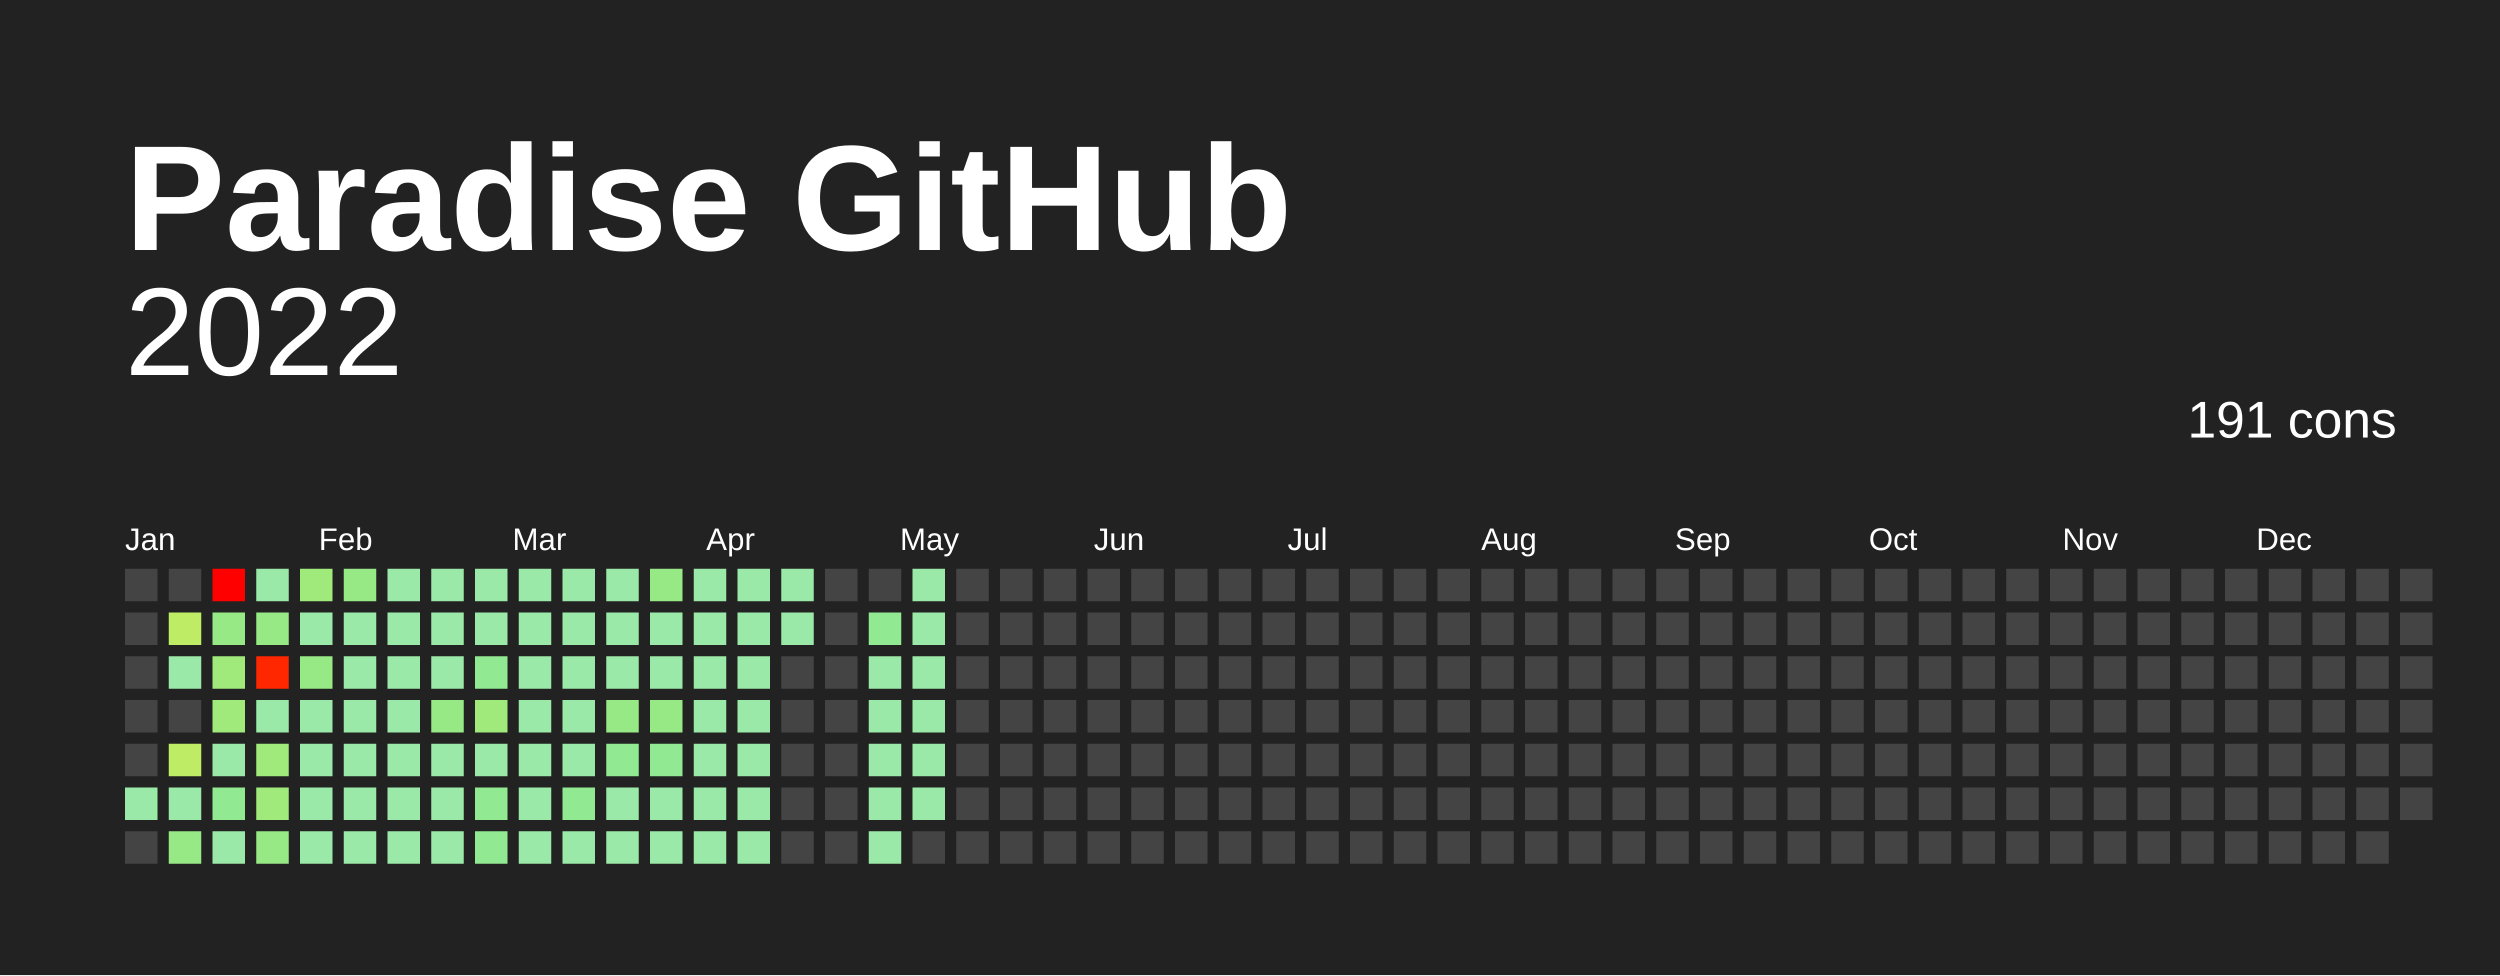
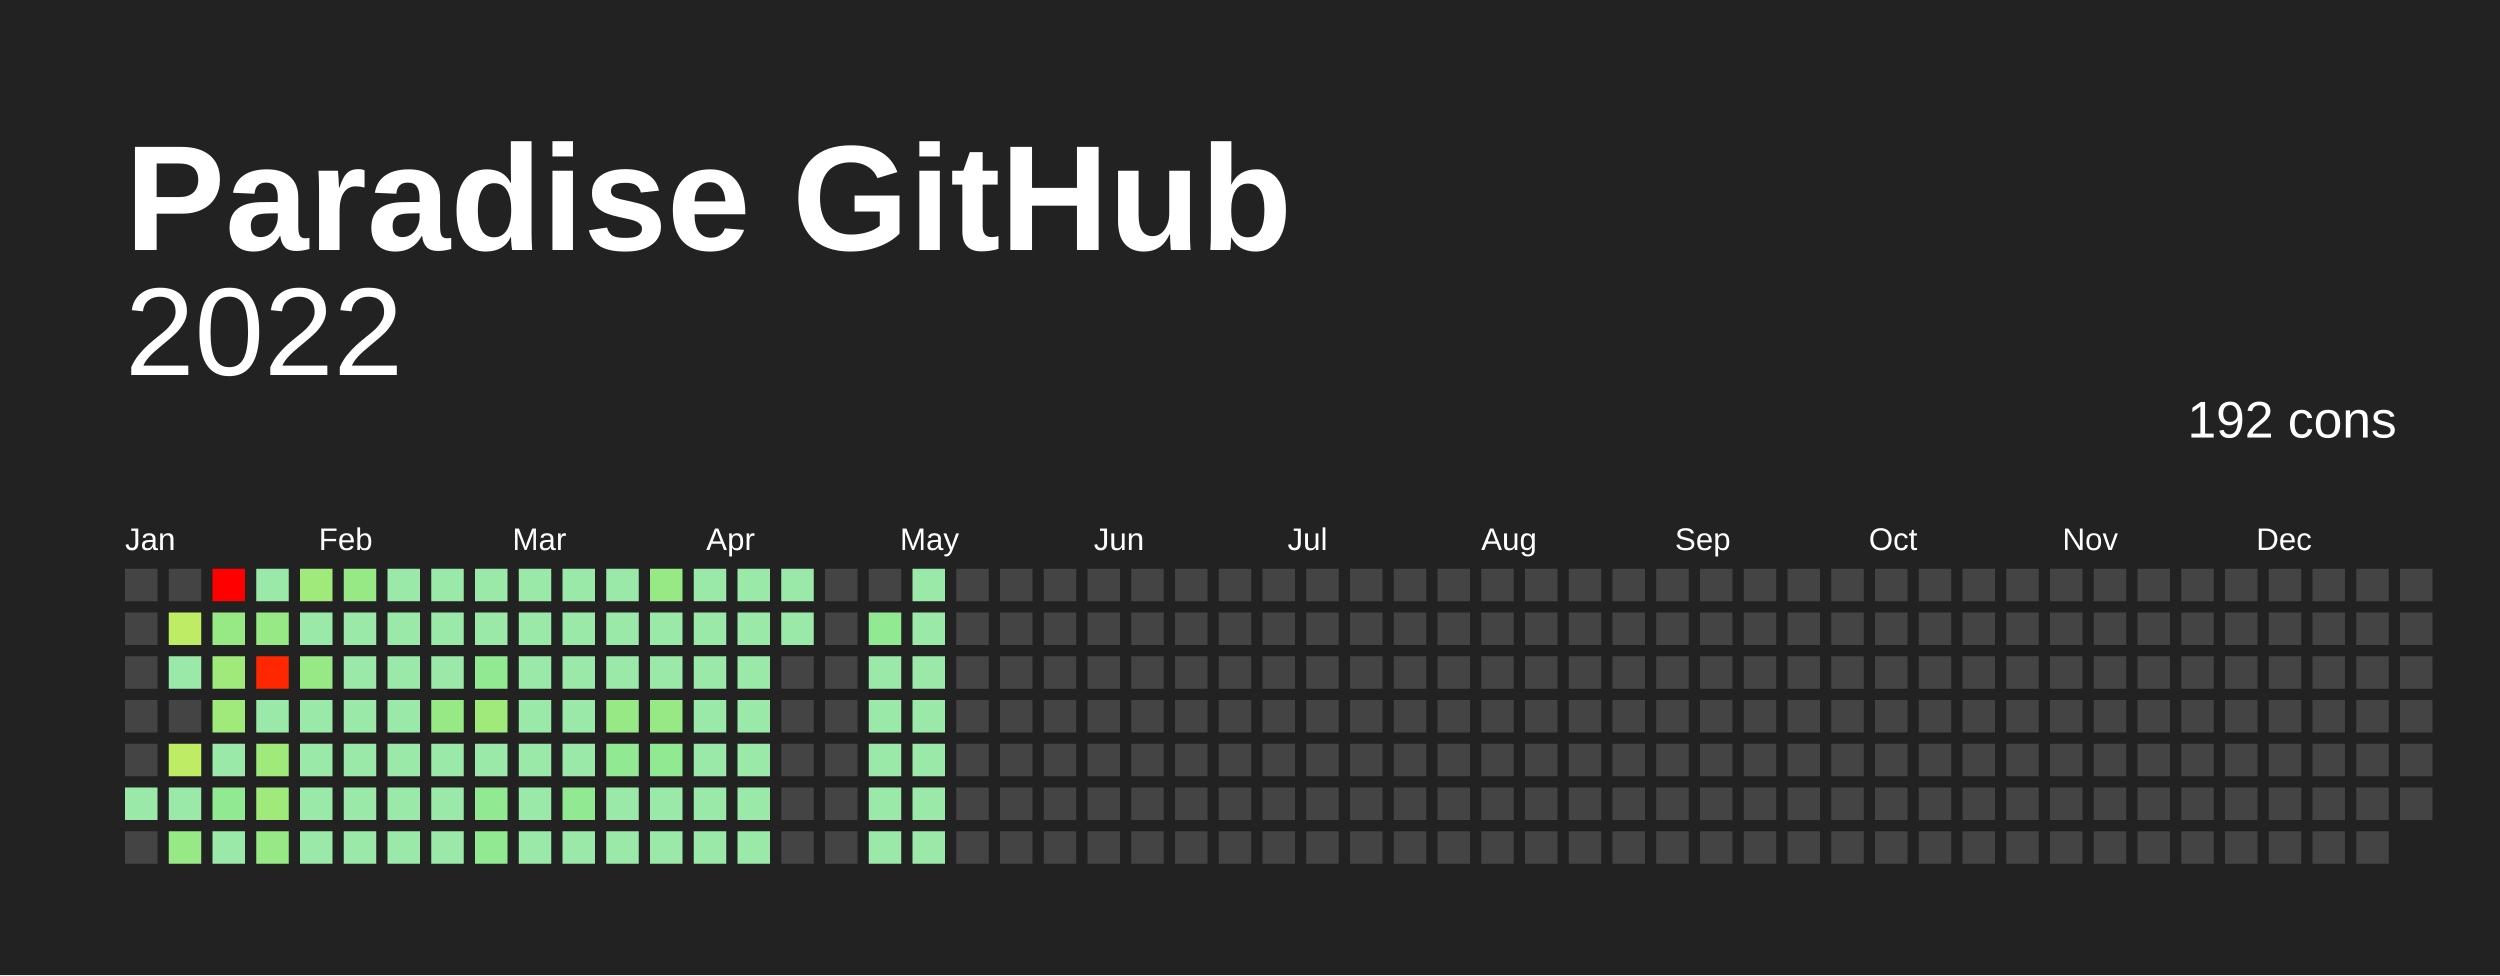
<svg xmlns="http://www.w3.org/2000/svg" baseProfile="full" height="78mm" version="1.1" viewBox="0,0,200,78" width="200mm">
  <defs />
  <rect fill="#222222" height="78" width="200" x="0" y="0" />
  <text fill="#FFFFFF" style="font-size:12px; font-family:Arial; font-weight:bold;" x="10" y="20">Paradise GitHub</text>
  <text alignment-baseline="hanging" fill="#FFFFFF" style="font-size:10.0px; font-family:Arial;" x="10" y="30">2022</text>
-   <text alignment-baseline="hanging" fill="#FFFFFF" style="font-size:4.125px; font-family:Arial;" x="175" y="35">191 cons</text>
+   <text alignment-baseline="hanging" fill="#FFFFFF" style="font-size:4.125px; font-family:Arial;" x="175" y="35">192 cons</text>
  <text fill="#FFFFFF" style="font-size:2.5px; font-family:Arial" x="10.0" y="44">Jan</text>
  <text fill="#FFFFFF" style="font-size:2.5px; font-family:Arial" x="25.5" y="44">Feb</text>
  <text fill="#FFFFFF" style="font-size:2.5px; font-family:Arial" x="41.0" y="44">Mar</text>
  <text fill="#FFFFFF" style="font-size:2.5px; font-family:Arial" x="56.5" y="44">Apr</text>
  <text fill="#FFFFFF" style="font-size:2.5px; font-family:Arial" x="72.0" y="44">May</text>
  <text fill="#FFFFFF" style="font-size:2.5px; font-family:Arial" x="87.5" y="44">Jun</text>
  <text fill="#FFFFFF" style="font-size:2.5px; font-family:Arial" x="103.0" y="44">Jul</text>
  <text fill="#FFFFFF" style="font-size:2.5px; font-family:Arial" x="118.5" y="44">Aug</text>
  <text fill="#FFFFFF" style="font-size:2.5px; font-family:Arial" x="134.0" y="44">Sep</text>
  <text fill="#FFFFFF" style="font-size:2.5px; font-family:Arial" x="149.5" y="44">Oct</text>
  <text fill="#FFFFFF" style="font-size:2.5px; font-family:Arial" x="165.0" y="44">Nov</text>
  <text fill="#FFFFFF" style="font-size:2.5px; font-family:Arial" x="180.5" y="44">Dec</text>
  <rect fill="#444444" height="2.6" width="2.6" x="10.0" y="45.5" />
  <rect fill="#444444" height="2.6" width="2.6" x="10.0" y="49.0" />
  <rect fill="#444444" height="2.6" width="2.6" x="10.0" y="52.5" />
  <rect fill="#444444" height="2.6" width="2.6" x="10.0" y="56.0" />
  <rect fill="#444444" height="2.6" width="2.6" x="10.0" y="59.5" />
  <rect fill="#9be9a8" height="2.6" width="2.6" x="10.0" y="63.0" />
  <rect fill="#444444" height="2.6" width="2.6" x="10.0" y="66.5" />
  <rect fill="#444444" height="2.6" width="2.6" x="13.5" y="45.5" />
  <rect fill="#bfec65" height="2.6" width="2.6" x="13.5" y="49.0" />
  <rect fill="#9be9a8" height="2.6" width="2.6" x="13.5" y="52.5" />
  <rect fill="#444444" height="2.6" width="2.6" x="13.5" y="56.0" />
  <rect fill="#bfec65" height="2.6" width="2.6" x="13.5" y="59.5" />
  <rect fill="#9be9a8" height="2.6" width="2.6" x="13.5" y="63.0" />
  <rect fill="#97e986" height="2.6" width="2.6" x="13.5" y="66.5" />
  <rect fill="red" height="2.6" width="2.6" x="17.0" y="45.5" />
  <rect fill="#97e986" height="2.6" width="2.6" x="17.0" y="49.0" />
  <rect fill="#a0ea7b" height="2.6" width="2.6" x="17.0" y="52.5" />
  <rect fill="#a0ea7b" height="2.6" width="2.6" x="17.0" y="56.0" />
  <rect fill="#9be9a8" height="2.6" width="2.6" x="17.0" y="59.5" />
  <rect fill="#91e991" height="2.6" width="2.6" x="17.0" y="63.0" />
  <rect fill="#9be9a8" height="2.6" width="2.6" x="17.0" y="66.5" />
  <rect fill="#9be9a8" height="2.6" width="2.6" x="20.5" y="45.5" />
  <rect fill="#97e986" height="2.6" width="2.6" x="20.5" y="49.0" />
  <rect fill="#ff2700" height="2.6" width="2.6" x="20.5" y="52.5" />
  <rect fill="#9be9a8" height="2.6" width="2.6" x="20.5" y="56.0" />
  <rect fill="#a0ea7b" height="2.6" width="2.6" x="20.5" y="59.5" />
  <rect fill="#a0ea7b" height="2.6" width="2.6" x="20.5" y="63.0" />
  <rect fill="#97e986" height="2.6" width="2.6" x="20.5" y="66.5" />
  <rect fill="#a0ea7b" height="2.6" width="2.6" x="24.0" y="45.5" />
  <rect fill="#9be9a8" height="2.6" width="2.6" x="24.0" y="49.0" />
  <rect fill="#97e986" height="2.6" width="2.6" x="24.0" y="52.5" />
  <rect fill="#9be9a8" height="2.6" width="2.6" x="24.0" y="56.0" />
  <rect fill="#9be9a8" height="2.6" width="2.6" x="24.0" y="59.5" />
  <rect fill="#9be9a8" height="2.6" width="2.6" x="24.0" y="63.0" />
  <rect fill="#9be9a8" height="2.6" width="2.6" x="24.0" y="66.5" />
  <rect fill="#97e986" height="2.6" width="2.6" x="27.5" y="45.5" />
  <rect fill="#9be9a8" height="2.6" width="2.6" x="27.5" y="49.0" />
  <rect fill="#9be9a8" height="2.6" width="2.6" x="27.5" y="52.5" />
  <rect fill="#9be9a8" height="2.6" width="2.6" x="27.5" y="56.0" />
  <rect fill="#9be9a8" height="2.6" width="2.6" x="27.5" y="59.5" />
  <rect fill="#9be9a8" height="2.6" width="2.6" x="27.5" y="63.0" />
  <rect fill="#9be9a8" height="2.6" width="2.6" x="27.5" y="66.5" />
  <rect fill="#9be9a8" height="2.6" width="2.6" x="31.0" y="45.5" />
  <rect fill="#9be9a8" height="2.6" width="2.6" x="31.0" y="49.0" />
  <rect fill="#9be9a8" height="2.6" width="2.6" x="31.0" y="52.5" />
  <rect fill="#9be9a8" height="2.6" width="2.6" x="31.0" y="56.0" />
  <rect fill="#9be9a8" height="2.6" width="2.6" x="31.0" y="59.5" />
  <rect fill="#9be9a8" height="2.6" width="2.6" x="31.0" y="63.0" />
  <rect fill="#9be9a8" height="2.6" width="2.6" x="31.0" y="66.5" />
  <rect fill="#9be9a8" height="2.6" width="2.6" x="34.5" y="45.5" />
  <rect fill="#9be9a8" height="2.6" width="2.6" x="34.5" y="49.0" />
  <rect fill="#9be9a8" height="2.6" width="2.6" x="34.5" y="52.5" />
  <rect fill="#97e986" height="2.6" width="2.6" x="34.5" y="56.0" />
  <rect fill="#9be9a8" height="2.6" width="2.6" x="34.5" y="59.5" />
  <rect fill="#9be9a8" height="2.6" width="2.6" x="34.5" y="63.0" />
  <rect fill="#9be9a8" height="2.6" width="2.6" x="34.5" y="66.5" />
  <rect fill="#9be9a8" height="2.6" width="2.6" x="38.0" y="45.5" />
  <rect fill="#9be9a8" height="2.6" width="2.6" x="38.0" y="49.0" />
  <rect fill="#91e991" height="2.6" width="2.6" x="38.0" y="52.5" />
  <rect fill="#a0ea7b" height="2.6" width="2.6" x="38.0" y="56.0" />
  <rect fill="#9be9a8" height="2.6" width="2.6" x="38.0" y="59.5" />
  <rect fill="#91e991" height="2.6" width="2.6" x="38.0" y="63.0" />
  <rect fill="#91e991" height="2.6" width="2.6" x="38.0" y="66.5" />
  <rect fill="#9be9a8" height="2.6" width="2.6" x="41.5" y="45.5" />
  <rect fill="#9be9a8" height="2.6" width="2.6" x="41.5" y="49.0" />
  <rect fill="#9be9a8" height="2.6" width="2.6" x="41.5" y="52.5" />
  <rect fill="#9be9a8" height="2.6" width="2.6" x="41.5" y="56.0" />
  <rect fill="#9be9a8" height="2.6" width="2.6" x="41.5" y="59.5" />
  <rect fill="#9be9a8" height="2.6" width="2.6" x="41.5" y="63.0" />
  <rect fill="#9be9a8" height="2.6" width="2.6" x="41.5" y="66.5" />
  <rect fill="#9be9a8" height="2.6" width="2.6" x="45.0" y="45.5" />
  <rect fill="#9be9a8" height="2.6" width="2.6" x="45.0" y="49.0" />
  <rect fill="#9be9a8" height="2.6" width="2.6" x="45.0" y="52.5" />
  <rect fill="#9be9a8" height="2.6" width="2.6" x="45.0" y="56.0" />
  <rect fill="#9be9a8" height="2.6" width="2.6" x="45.0" y="59.5" />
  <rect fill="#91e991" height="2.6" width="2.6" x="45.0" y="63.0" />
  <rect fill="#9be9a8" height="2.6" width="2.6" x="45.0" y="66.5" />
  <rect fill="#9be9a8" height="2.6" width="2.6" x="48.5" y="45.5" />
  <rect fill="#9be9a8" height="2.6" width="2.6" x="48.5" y="49.0" />
  <rect fill="#9be9a8" height="2.6" width="2.6" x="48.5" y="52.5" />
  <rect fill="#97e986" height="2.6" width="2.6" x="48.5" y="56.0" />
  <rect fill="#91e991" height="2.6" width="2.6" x="48.5" y="59.5" />
  <rect fill="#9be9a8" height="2.6" width="2.6" x="48.5" y="63.0" />
  <rect fill="#9be9a8" height="2.6" width="2.6" x="48.5" y="66.5" />
  <rect fill="#97e986" height="2.6" width="2.6" x="52.0" y="45.5" />
  <rect fill="#9be9a8" height="2.6" width="2.6" x="52.0" y="49.0" />
  <rect fill="#9be9a8" height="2.6" width="2.6" x="52.0" y="52.5" />
  <rect fill="#97e986" height="2.6" width="2.6" x="52.0" y="56.0" />
  <rect fill="#91e991" height="2.6" width="2.6" x="52.0" y="59.5" />
  <rect fill="#9be9a8" height="2.6" width="2.6" x="52.0" y="63.0" />
  <rect fill="#9be9a8" height="2.6" width="2.6" x="52.0" y="66.5" />
  <rect fill="#9be9a8" height="2.6" width="2.6" x="55.5" y="45.5" />
  <rect fill="#9be9a8" height="2.6" width="2.6" x="55.5" y="49.0" />
  <rect fill="#9be9a8" height="2.6" width="2.6" x="55.5" y="52.5" />
  <rect fill="#9be9a8" height="2.6" width="2.6" x="55.5" y="56.0" />
  <rect fill="#9be9a8" height="2.6" width="2.6" x="55.5" y="59.5" />
  <rect fill="#9be9a8" height="2.6" width="2.6" x="55.5" y="63.0" />
  <rect fill="#9be9a8" height="2.6" width="2.6" x="55.5" y="66.5" />
  <rect fill="#9be9a8" height="2.6" width="2.6" x="59.0" y="45.5" />
  <rect fill="#9be9a8" height="2.6" width="2.6" x="59.0" y="49.0" />
  <rect fill="#9be9a8" height="2.6" width="2.6" x="59.0" y="52.5" />
  <rect fill="#9be9a8" height="2.6" width="2.6" x="59.0" y="56.0" />
  <rect fill="#9be9a8" height="2.6" width="2.6" x="59.0" y="59.5" />
  <rect fill="#9be9a8" height="2.6" width="2.6" x="59.0" y="63.0" />
  <rect fill="#9be9a8" height="2.6" width="2.6" x="59.0" y="66.5" />
  <rect fill="#9be9a8" height="2.6" width="2.6" x="62.5" y="45.5" />
  <rect fill="#9be9a8" height="2.6" width="2.6" x="62.5" y="49.0" />
  <rect fill="#444444" height="2.6" width="2.6" x="62.5" y="52.5" />
  <rect fill="#444444" height="2.6" width="2.6" x="62.5" y="56.0" />
  <rect fill="#444444" height="2.6" width="2.6" x="62.5" y="59.5" />
  <rect fill="#444444" height="2.6" width="2.6" x="62.5" y="63.0" />
  <rect fill="#444444" height="2.6" width="2.6" x="62.5" y="66.5" />
  <rect fill="#444444" height="2.6" width="2.6" x="66.0" y="45.5" />
  <rect fill="#444444" height="2.6" width="2.6" x="66.0" y="49.0" />
  <rect fill="#444444" height="2.6" width="2.6" x="66.0" y="52.5" />
  <rect fill="#444444" height="2.6" width="2.6" x="66.0" y="56.0" />
  <rect fill="#444444" height="2.6" width="2.6" x="66.0" y="59.5" />
  <rect fill="#444444" height="2.6" width="2.6" x="66.0" y="63.0" />
  <rect fill="#444444" height="2.6" width="2.6" x="66.0" y="66.5" />
  <rect fill="#444444" height="2.6" width="2.6" x="69.5" y="45.5" />
  <rect fill="#91e991" height="2.6" width="2.6" x="69.5" y="49.0" />
  <rect fill="#9be9a8" height="2.6" width="2.6" x="69.5" y="52.5" />
  <rect fill="#9be9a8" height="2.6" width="2.6" x="69.5" y="56.0" />
  <rect fill="#9be9a8" height="2.6" width="2.6" x="69.5" y="59.5" />
  <rect fill="#9be9a8" height="2.6" width="2.6" x="69.5" y="63.0" />
  <rect fill="#9be9a8" height="2.6" width="2.6" x="69.5" y="66.5" />
  <rect fill="#9be9a8" height="2.6" width="2.6" x="73.0" y="45.5" />
  <rect fill="#9be9a8" height="2.6" width="2.6" x="73.0" y="49.0" />
  <rect fill="#9be9a8" height="2.6" width="2.6" x="73.0" y="52.5" />
  <rect fill="#9be9a8" height="2.6" width="2.6" x="73.0" y="56.0" />
  <rect fill="#9be9a8" height="2.6" width="2.6" x="73.0" y="59.5" />
  <rect fill="#9be9a8" height="2.6" width="2.6" x="73.0" y="63.0" />
-   <rect fill="#444444" height="2.6" width="2.6" x="73.0" y="66.5" />
+   <rect fill="#9be9a8" height="2.6" width="2.6" x="73.0" y="66.5" />
  <rect fill="#444444" height="2.6" width="2.6" x="76.5" y="45.5" />
  <rect fill="#444444" height="2.6" width="2.6" x="76.5" y="49.0" />
  <rect fill="#444444" height="2.6" width="2.6" x="76.5" y="52.5" />
  <rect fill="#444444" height="2.6" width="2.6" x="76.5" y="56.0" />
  <rect fill="#444444" height="2.6" width="2.6" x="76.5" y="59.5" />
  <rect fill="#444444" height="2.6" width="2.6" x="76.5" y="63.0" />
  <rect fill="#444444" height="2.6" width="2.6" x="76.5" y="66.5" />
  <rect fill="#444444" height="2.6" width="2.6" x="80.0" y="45.5" />
  <rect fill="#444444" height="2.6" width="2.6" x="80.0" y="49.0" />
  <rect fill="#444444" height="2.6" width="2.6" x="80.0" y="52.5" />
  <rect fill="#444444" height="2.6" width="2.6" x="80.0" y="56.0" />
  <rect fill="#444444" height="2.6" width="2.6" x="80.0" y="59.5" />
  <rect fill="#444444" height="2.6" width="2.6" x="80.0" y="63.0" />
  <rect fill="#444444" height="2.6" width="2.6" x="80.0" y="66.5" />
  <rect fill="#444444" height="2.6" width="2.6" x="83.5" y="45.5" />
  <rect fill="#444444" height="2.6" width="2.6" x="83.5" y="49.0" />
  <rect fill="#444444" height="2.6" width="2.6" x="83.5" y="52.5" />
  <rect fill="#444444" height="2.6" width="2.6" x="83.5" y="56.0" />
  <rect fill="#444444" height="2.6" width="2.6" x="83.5" y="59.5" />
  <rect fill="#444444" height="2.6" width="2.6" x="83.5" y="63.0" />
  <rect fill="#444444" height="2.6" width="2.6" x="83.5" y="66.5" />
  <rect fill="#444444" height="2.6" width="2.6" x="87.0" y="45.5" />
  <rect fill="#444444" height="2.6" width="2.6" x="87.0" y="49.0" />
  <rect fill="#444444" height="2.6" width="2.6" x="87.0" y="52.5" />
  <rect fill="#444444" height="2.6" width="2.6" x="87.0" y="56.0" />
  <rect fill="#444444" height="2.6" width="2.6" x="87.0" y="59.5" />
  <rect fill="#444444" height="2.6" width="2.6" x="87.0" y="63.0" />
  <rect fill="#444444" height="2.6" width="2.6" x="87.0" y="66.5" />
  <rect fill="#444444" height="2.6" width="2.6" x="90.5" y="45.5" />
  <rect fill="#444444" height="2.6" width="2.6" x="90.5" y="49.0" />
  <rect fill="#444444" height="2.6" width="2.6" x="90.5" y="52.5" />
  <rect fill="#444444" height="2.6" width="2.6" x="90.5" y="56.0" />
  <rect fill="#444444" height="2.6" width="2.6" x="90.5" y="59.5" />
  <rect fill="#444444" height="2.6" width="2.6" x="90.5" y="63.0" />
  <rect fill="#444444" height="2.6" width="2.6" x="90.5" y="66.5" />
  <rect fill="#444444" height="2.6" width="2.6" x="94.0" y="45.5" />
  <rect fill="#444444" height="2.6" width="2.6" x="94.0" y="49.0" />
  <rect fill="#444444" height="2.6" width="2.6" x="94.0" y="52.5" />
  <rect fill="#444444" height="2.6" width="2.6" x="94.0" y="56.0" />
  <rect fill="#444444" height="2.6" width="2.6" x="94.0" y="59.5" />
  <rect fill="#444444" height="2.6" width="2.6" x="94.0" y="63.0" />
  <rect fill="#444444" height="2.6" width="2.6" x="94.0" y="66.5" />
  <rect fill="#444444" height="2.6" width="2.6" x="97.5" y="45.5" />
  <rect fill="#444444" height="2.6" width="2.6" x="97.5" y="49.0" />
  <rect fill="#444444" height="2.6" width="2.6" x="97.5" y="52.5" />
  <rect fill="#444444" height="2.6" width="2.6" x="97.5" y="56.0" />
  <rect fill="#444444" height="2.6" width="2.6" x="97.5" y="59.5" />
  <rect fill="#444444" height="2.6" width="2.6" x="97.5" y="63.0" />
  <rect fill="#444444" height="2.6" width="2.6" x="97.5" y="66.5" />
  <rect fill="#444444" height="2.6" width="2.6" x="101.0" y="45.5" />
  <rect fill="#444444" height="2.6" width="2.6" x="101.0" y="49.0" />
  <rect fill="#444444" height="2.6" width="2.6" x="101.0" y="52.5" />
  <rect fill="#444444" height="2.6" width="2.6" x="101.0" y="56.0" />
  <rect fill="#444444" height="2.6" width="2.6" x="101.0" y="59.5" />
  <rect fill="#444444" height="2.6" width="2.6" x="101.0" y="63.0" />
  <rect fill="#444444" height="2.6" width="2.6" x="101.0" y="66.5" />
  <rect fill="#444444" height="2.6" width="2.6" x="104.5" y="45.5" />
  <rect fill="#444444" height="2.6" width="2.6" x="104.5" y="49.0" />
  <rect fill="#444444" height="2.6" width="2.6" x="104.5" y="52.5" />
  <rect fill="#444444" height="2.6" width="2.6" x="104.5" y="56.0" />
  <rect fill="#444444" height="2.6" width="2.6" x="104.5" y="59.5" />
  <rect fill="#444444" height="2.6" width="2.6" x="104.5" y="63.0" />
  <rect fill="#444444" height="2.6" width="2.6" x="104.5" y="66.5" />
  <rect fill="#444444" height="2.6" width="2.6" x="108.0" y="45.5" />
  <rect fill="#444444" height="2.6" width="2.6" x="108.0" y="49.0" />
  <rect fill="#444444" height="2.6" width="2.6" x="108.0" y="52.5" />
  <rect fill="#444444" height="2.6" width="2.6" x="108.0" y="56.0" />
  <rect fill="#444444" height="2.6" width="2.6" x="108.0" y="59.5" />
  <rect fill="#444444" height="2.6" width="2.6" x="108.0" y="63.0" />
  <rect fill="#444444" height="2.6" width="2.6" x="108.0" y="66.5" />
  <rect fill="#444444" height="2.6" width="2.6" x="111.5" y="45.5" />
  <rect fill="#444444" height="2.6" width="2.6" x="111.5" y="49.0" />
  <rect fill="#444444" height="2.6" width="2.6" x="111.5" y="52.5" />
  <rect fill="#444444" height="2.6" width="2.6" x="111.5" y="56.0" />
  <rect fill="#444444" height="2.6" width="2.6" x="111.5" y="59.5" />
  <rect fill="#444444" height="2.6" width="2.6" x="111.5" y="63.0" />
  <rect fill="#444444" height="2.6" width="2.6" x="111.5" y="66.5" />
  <rect fill="#444444" height="2.6" width="2.6" x="115.0" y="45.5" />
  <rect fill="#444444" height="2.6" width="2.6" x="115.0" y="49.0" />
  <rect fill="#444444" height="2.6" width="2.6" x="115.0" y="52.5" />
  <rect fill="#444444" height="2.6" width="2.6" x="115.0" y="56.0" />
  <rect fill="#444444" height="2.6" width="2.6" x="115.0" y="59.5" />
  <rect fill="#444444" height="2.6" width="2.6" x="115.0" y="63.0" />
  <rect fill="#444444" height="2.6" width="2.6" x="115.0" y="66.5" />
  <rect fill="#444444" height="2.6" width="2.6" x="118.5" y="45.5" />
  <rect fill="#444444" height="2.6" width="2.6" x="118.5" y="49.0" />
  <rect fill="#444444" height="2.6" width="2.6" x="118.5" y="52.5" />
  <rect fill="#444444" height="2.6" width="2.6" x="118.5" y="56.0" />
  <rect fill="#444444" height="2.6" width="2.6" x="118.5" y="59.5" />
  <rect fill="#444444" height="2.6" width="2.6" x="118.5" y="63.0" />
  <rect fill="#444444" height="2.6" width="2.6" x="118.5" y="66.5" />
  <rect fill="#444444" height="2.6" width="2.6" x="122.0" y="45.5" />
  <rect fill="#444444" height="2.6" width="2.6" x="122.0" y="49.0" />
  <rect fill="#444444" height="2.6" width="2.6" x="122.0" y="52.5" />
  <rect fill="#444444" height="2.6" width="2.6" x="122.0" y="56.0" />
  <rect fill="#444444" height="2.6" width="2.6" x="122.0" y="59.5" />
  <rect fill="#444444" height="2.6" width="2.6" x="122.0" y="63.0" />
  <rect fill="#444444" height="2.6" width="2.6" x="122.0" y="66.5" />
  <rect fill="#444444" height="2.6" width="2.6" x="125.5" y="45.5" />
  <rect fill="#444444" height="2.6" width="2.6" x="125.5" y="49.0" />
  <rect fill="#444444" height="2.6" width="2.6" x="125.5" y="52.5" />
  <rect fill="#444444" height="2.6" width="2.6" x="125.5" y="56.0" />
  <rect fill="#444444" height="2.6" width="2.6" x="125.5" y="59.5" />
  <rect fill="#444444" height="2.6" width="2.6" x="125.5" y="63.0" />
  <rect fill="#444444" height="2.6" width="2.6" x="125.5" y="66.5" />
  <rect fill="#444444" height="2.6" width="2.6" x="129.0" y="45.5" />
  <rect fill="#444444" height="2.6" width="2.6" x="129.0" y="49.0" />
  <rect fill="#444444" height="2.6" width="2.6" x="129.0" y="52.5" />
  <rect fill="#444444" height="2.6" width="2.6" x="129.0" y="56.0" />
  <rect fill="#444444" height="2.6" width="2.6" x="129.0" y="59.5" />
  <rect fill="#444444" height="2.6" width="2.6" x="129.0" y="63.0" />
  <rect fill="#444444" height="2.6" width="2.6" x="129.0" y="66.5" />
  <rect fill="#444444" height="2.6" width="2.6" x="132.5" y="45.5" />
  <rect fill="#444444" height="2.6" width="2.6" x="132.5" y="49.0" />
  <rect fill="#444444" height="2.6" width="2.6" x="132.5" y="52.5" />
  <rect fill="#444444" height="2.6" width="2.6" x="132.5" y="56.0" />
  <rect fill="#444444" height="2.6" width="2.6" x="132.5" y="59.5" />
  <rect fill="#444444" height="2.6" width="2.6" x="132.5" y="63.0" />
  <rect fill="#444444" height="2.6" width="2.6" x="132.5" y="66.5" />
  <rect fill="#444444" height="2.6" width="2.6" x="136.0" y="45.5" />
  <rect fill="#444444" height="2.6" width="2.6" x="136.0" y="49.0" />
  <rect fill="#444444" height="2.6" width="2.6" x="136.0" y="52.5" />
  <rect fill="#444444" height="2.6" width="2.6" x="136.0" y="56.0" />
  <rect fill="#444444" height="2.6" width="2.6" x="136.0" y="59.5" />
  <rect fill="#444444" height="2.6" width="2.6" x="136.0" y="63.0" />
  <rect fill="#444444" height="2.6" width="2.6" x="136.0" y="66.5" />
  <rect fill="#444444" height="2.6" width="2.6" x="139.5" y="45.5" />
  <rect fill="#444444" height="2.6" width="2.6" x="139.5" y="49.0" />
  <rect fill="#444444" height="2.6" width="2.6" x="139.5" y="52.5" />
  <rect fill="#444444" height="2.6" width="2.6" x="139.5" y="56.0" />
  <rect fill="#444444" height="2.6" width="2.6" x="139.5" y="59.5" />
  <rect fill="#444444" height="2.6" width="2.6" x="139.5" y="63.0" />
  <rect fill="#444444" height="2.6" width="2.6" x="139.5" y="66.5" />
  <rect fill="#444444" height="2.6" width="2.6" x="143.0" y="45.5" />
  <rect fill="#444444" height="2.6" width="2.6" x="143.0" y="49.0" />
  <rect fill="#444444" height="2.6" width="2.6" x="143.0" y="52.5" />
  <rect fill="#444444" height="2.6" width="2.6" x="143.0" y="56.0" />
  <rect fill="#444444" height="2.6" width="2.6" x="143.0" y="59.5" />
  <rect fill="#444444" height="2.6" width="2.6" x="143.0" y="63.0" />
  <rect fill="#444444" height="2.6" width="2.6" x="143.0" y="66.5" />
  <rect fill="#444444" height="2.6" width="2.6" x="146.5" y="45.5" />
  <rect fill="#444444" height="2.6" width="2.6" x="146.5" y="49.0" />
  <rect fill="#444444" height="2.6" width="2.6" x="146.5" y="52.5" />
  <rect fill="#444444" height="2.6" width="2.6" x="146.5" y="56.0" />
  <rect fill="#444444" height="2.6" width="2.6" x="146.5" y="59.5" />
  <rect fill="#444444" height="2.6" width="2.6" x="146.5" y="63.0" />
  <rect fill="#444444" height="2.6" width="2.6" x="146.5" y="66.5" />
  <rect fill="#444444" height="2.6" width="2.6" x="150.0" y="45.5" />
  <rect fill="#444444" height="2.6" width="2.6" x="150.0" y="49.0" />
  <rect fill="#444444" height="2.6" width="2.6" x="150.0" y="52.5" />
  <rect fill="#444444" height="2.6" width="2.6" x="150.0" y="56.0" />
  <rect fill="#444444" height="2.6" width="2.6" x="150.0" y="59.5" />
  <rect fill="#444444" height="2.6" width="2.6" x="150.0" y="63.0" />
  <rect fill="#444444" height="2.6" width="2.6" x="150.0" y="66.5" />
  <rect fill="#444444" height="2.6" width="2.6" x="153.5" y="45.5" />
  <rect fill="#444444" height="2.6" width="2.6" x="153.5" y="49.0" />
  <rect fill="#444444" height="2.6" width="2.6" x="153.5" y="52.5" />
  <rect fill="#444444" height="2.6" width="2.6" x="153.5" y="56.0" />
  <rect fill="#444444" height="2.6" width="2.6" x="153.5" y="59.5" />
  <rect fill="#444444" height="2.6" width="2.6" x="153.5" y="63.0" />
  <rect fill="#444444" height="2.6" width="2.6" x="153.5" y="66.5" />
  <rect fill="#444444" height="2.6" width="2.6" x="157.0" y="45.5" />
  <rect fill="#444444" height="2.6" width="2.6" x="157.0" y="49.0" />
  <rect fill="#444444" height="2.6" width="2.6" x="157.0" y="52.5" />
  <rect fill="#444444" height="2.6" width="2.6" x="157.0" y="56.0" />
  <rect fill="#444444" height="2.6" width="2.6" x="157.0" y="59.5" />
  <rect fill="#444444" height="2.6" width="2.6" x="157.0" y="63.0" />
  <rect fill="#444444" height="2.6" width="2.6" x="157.0" y="66.5" />
  <rect fill="#444444" height="2.6" width="2.6" x="160.5" y="45.5" />
  <rect fill="#444444" height="2.6" width="2.6" x="160.5" y="49.0" />
  <rect fill="#444444" height="2.6" width="2.6" x="160.5" y="52.5" />
  <rect fill="#444444" height="2.6" width="2.6" x="160.5" y="56.0" />
  <rect fill="#444444" height="2.6" width="2.6" x="160.5" y="59.5" />
  <rect fill="#444444" height="2.6" width="2.6" x="160.5" y="63.0" />
  <rect fill="#444444" height="2.6" width="2.6" x="160.5" y="66.5" />
  <rect fill="#444444" height="2.6" width="2.6" x="164.0" y="45.5" />
  <rect fill="#444444" height="2.6" width="2.6" x="164.0" y="49.0" />
  <rect fill="#444444" height="2.6" width="2.6" x="164.0" y="52.5" />
  <rect fill="#444444" height="2.6" width="2.6" x="164.0" y="56.0" />
  <rect fill="#444444" height="2.6" width="2.6" x="164.0" y="59.5" />
  <rect fill="#444444" height="2.6" width="2.6" x="164.0" y="63.0" />
  <rect fill="#444444" height="2.6" width="2.6" x="164.0" y="66.5" />
  <rect fill="#444444" height="2.6" width="2.6" x="167.5" y="45.5" />
  <rect fill="#444444" height="2.6" width="2.6" x="167.5" y="49.0" />
  <rect fill="#444444" height="2.6" width="2.6" x="167.5" y="52.5" />
  <rect fill="#444444" height="2.6" width="2.6" x="167.5" y="56.0" />
  <rect fill="#444444" height="2.6" width="2.6" x="167.5" y="59.5" />
  <rect fill="#444444" height="2.6" width="2.6" x="167.5" y="63.0" />
  <rect fill="#444444" height="2.6" width="2.6" x="167.5" y="66.5" />
  <rect fill="#444444" height="2.6" width="2.6" x="171.0" y="45.5" />
  <rect fill="#444444" height="2.6" width="2.6" x="171.0" y="49.0" />
  <rect fill="#444444" height="2.6" width="2.6" x="171.0" y="52.5" />
  <rect fill="#444444" height="2.6" width="2.6" x="171.0" y="56.0" />
  <rect fill="#444444" height="2.6" width="2.6" x="171.0" y="59.5" />
  <rect fill="#444444" height="2.6" width="2.6" x="171.0" y="63.0" />
  <rect fill="#444444" height="2.6" width="2.6" x="171.0" y="66.5" />
  <rect fill="#444444" height="2.6" width="2.6" x="174.5" y="45.5" />
  <rect fill="#444444" height="2.6" width="2.6" x="174.5" y="49.0" />
  <rect fill="#444444" height="2.6" width="2.6" x="174.5" y="52.5" />
  <rect fill="#444444" height="2.6" width="2.6" x="174.5" y="56.0" />
  <rect fill="#444444" height="2.6" width="2.6" x="174.5" y="59.5" />
  <rect fill="#444444" height="2.6" width="2.6" x="174.5" y="63.0" />
  <rect fill="#444444" height="2.6" width="2.6" x="174.5" y="66.5" />
  <rect fill="#444444" height="2.6" width="2.6" x="178.0" y="45.5" />
  <rect fill="#444444" height="2.6" width="2.6" x="178.0" y="49.0" />
  <rect fill="#444444" height="2.6" width="2.6" x="178.0" y="52.5" />
  <rect fill="#444444" height="2.6" width="2.6" x="178.0" y="56.0" />
  <rect fill="#444444" height="2.6" width="2.6" x="178.0" y="59.5" />
  <rect fill="#444444" height="2.6" width="2.6" x="178.0" y="63.0" />
  <rect fill="#444444" height="2.6" width="2.6" x="178.0" y="66.5" />
  <rect fill="#444444" height="2.6" width="2.6" x="181.5" y="45.5" />
  <rect fill="#444444" height="2.6" width="2.6" x="181.5" y="49.0" />
  <rect fill="#444444" height="2.6" width="2.6" x="181.5" y="52.5" />
  <rect fill="#444444" height="2.6" width="2.6" x="181.5" y="56.0" />
  <rect fill="#444444" height="2.6" width="2.6" x="181.5" y="59.5" />
  <rect fill="#444444" height="2.6" width="2.6" x="181.5" y="63.0" />
  <rect fill="#444444" height="2.6" width="2.6" x="181.5" y="66.5" />
  <rect fill="#444444" height="2.6" width="2.6" x="185.0" y="45.5" />
  <rect fill="#444444" height="2.6" width="2.6" x="185.0" y="49.0" />
  <rect fill="#444444" height="2.6" width="2.6" x="185.0" y="52.5" />
  <rect fill="#444444" height="2.6" width="2.6" x="185.0" y="56.0" />
  <rect fill="#444444" height="2.6" width="2.6" x="185.0" y="59.5" />
  <rect fill="#444444" height="2.6" width="2.6" x="185.0" y="63.0" />
  <rect fill="#444444" height="2.6" width="2.6" x="185.0" y="66.5" />
  <rect fill="#444444" height="2.6" width="2.6" x="188.5" y="45.5" />
  <rect fill="#444444" height="2.6" width="2.6" x="188.5" y="49.0" />
  <rect fill="#444444" height="2.6" width="2.6" x="188.5" y="52.5" />
  <rect fill="#444444" height="2.6" width="2.6" x="188.5" y="56.0" />
  <rect fill="#444444" height="2.6" width="2.6" x="188.5" y="59.5" />
  <rect fill="#444444" height="2.6" width="2.6" x="188.5" y="63.0" />
  <rect fill="#444444" height="2.6" width="2.6" x="188.5" y="66.5" />
  <rect fill="#444444" height="2.6" width="2.6" x="192.0" y="45.5" />
  <rect fill="#444444" height="2.6" width="2.6" x="192.0" y="49.0" />
  <rect fill="#444444" height="2.6" width="2.6" x="192.0" y="52.5" />
  <rect fill="#444444" height="2.6" width="2.6" x="192.0" y="56.0" />
  <rect fill="#444444" height="2.6" width="2.6" x="192.0" y="59.5" />
  <rect fill="#444444" height="2.6" width="2.6" x="192.0" y="63.0" />
</svg>
